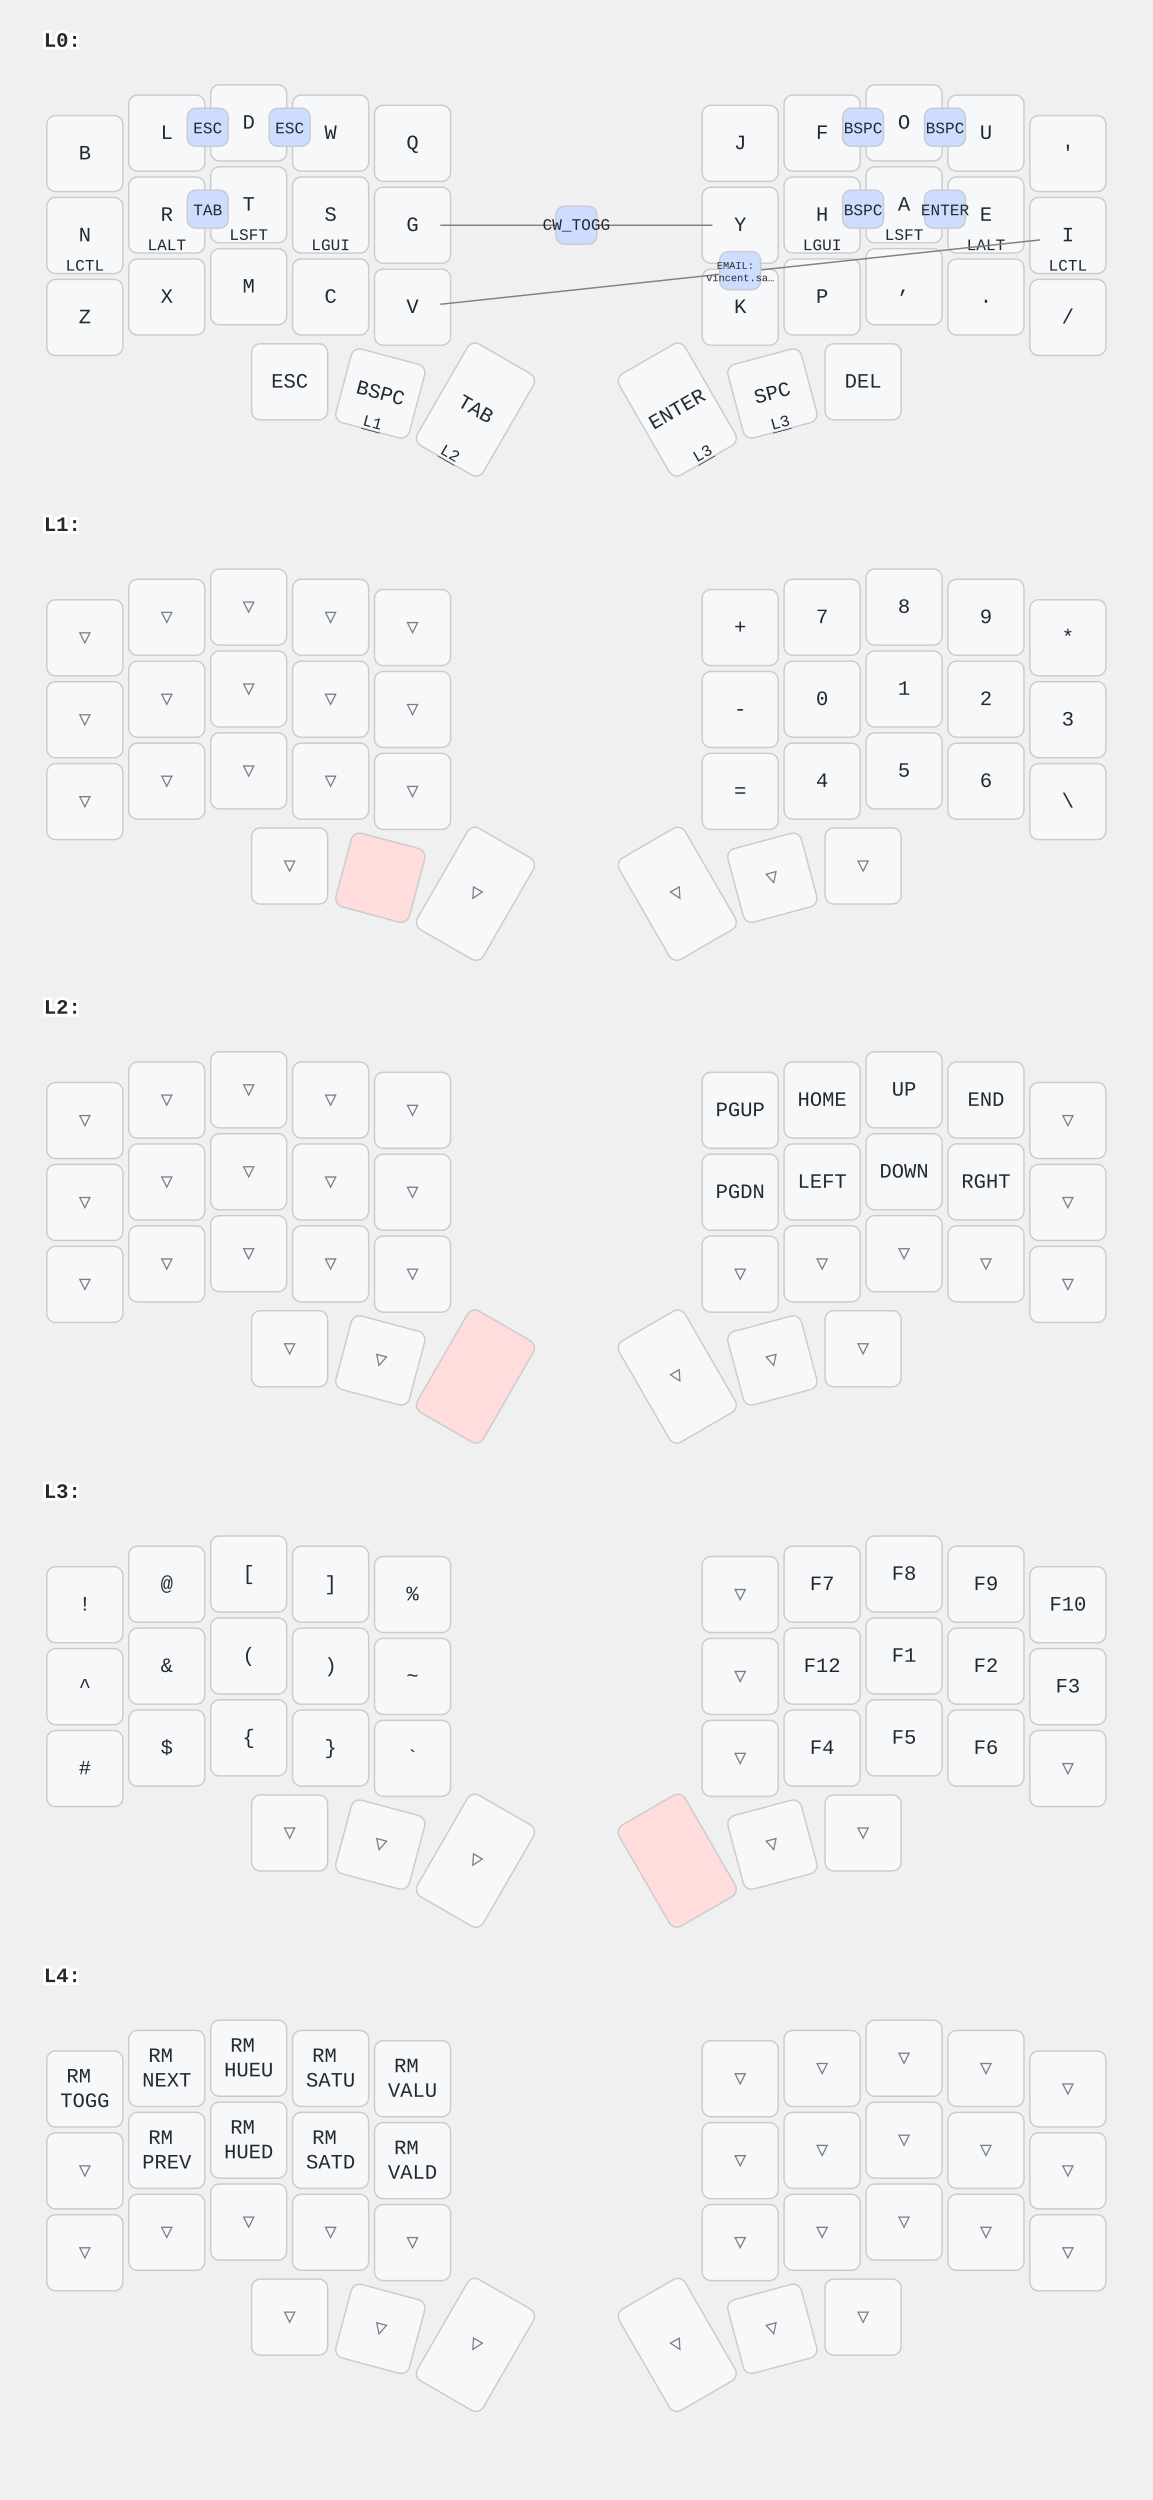
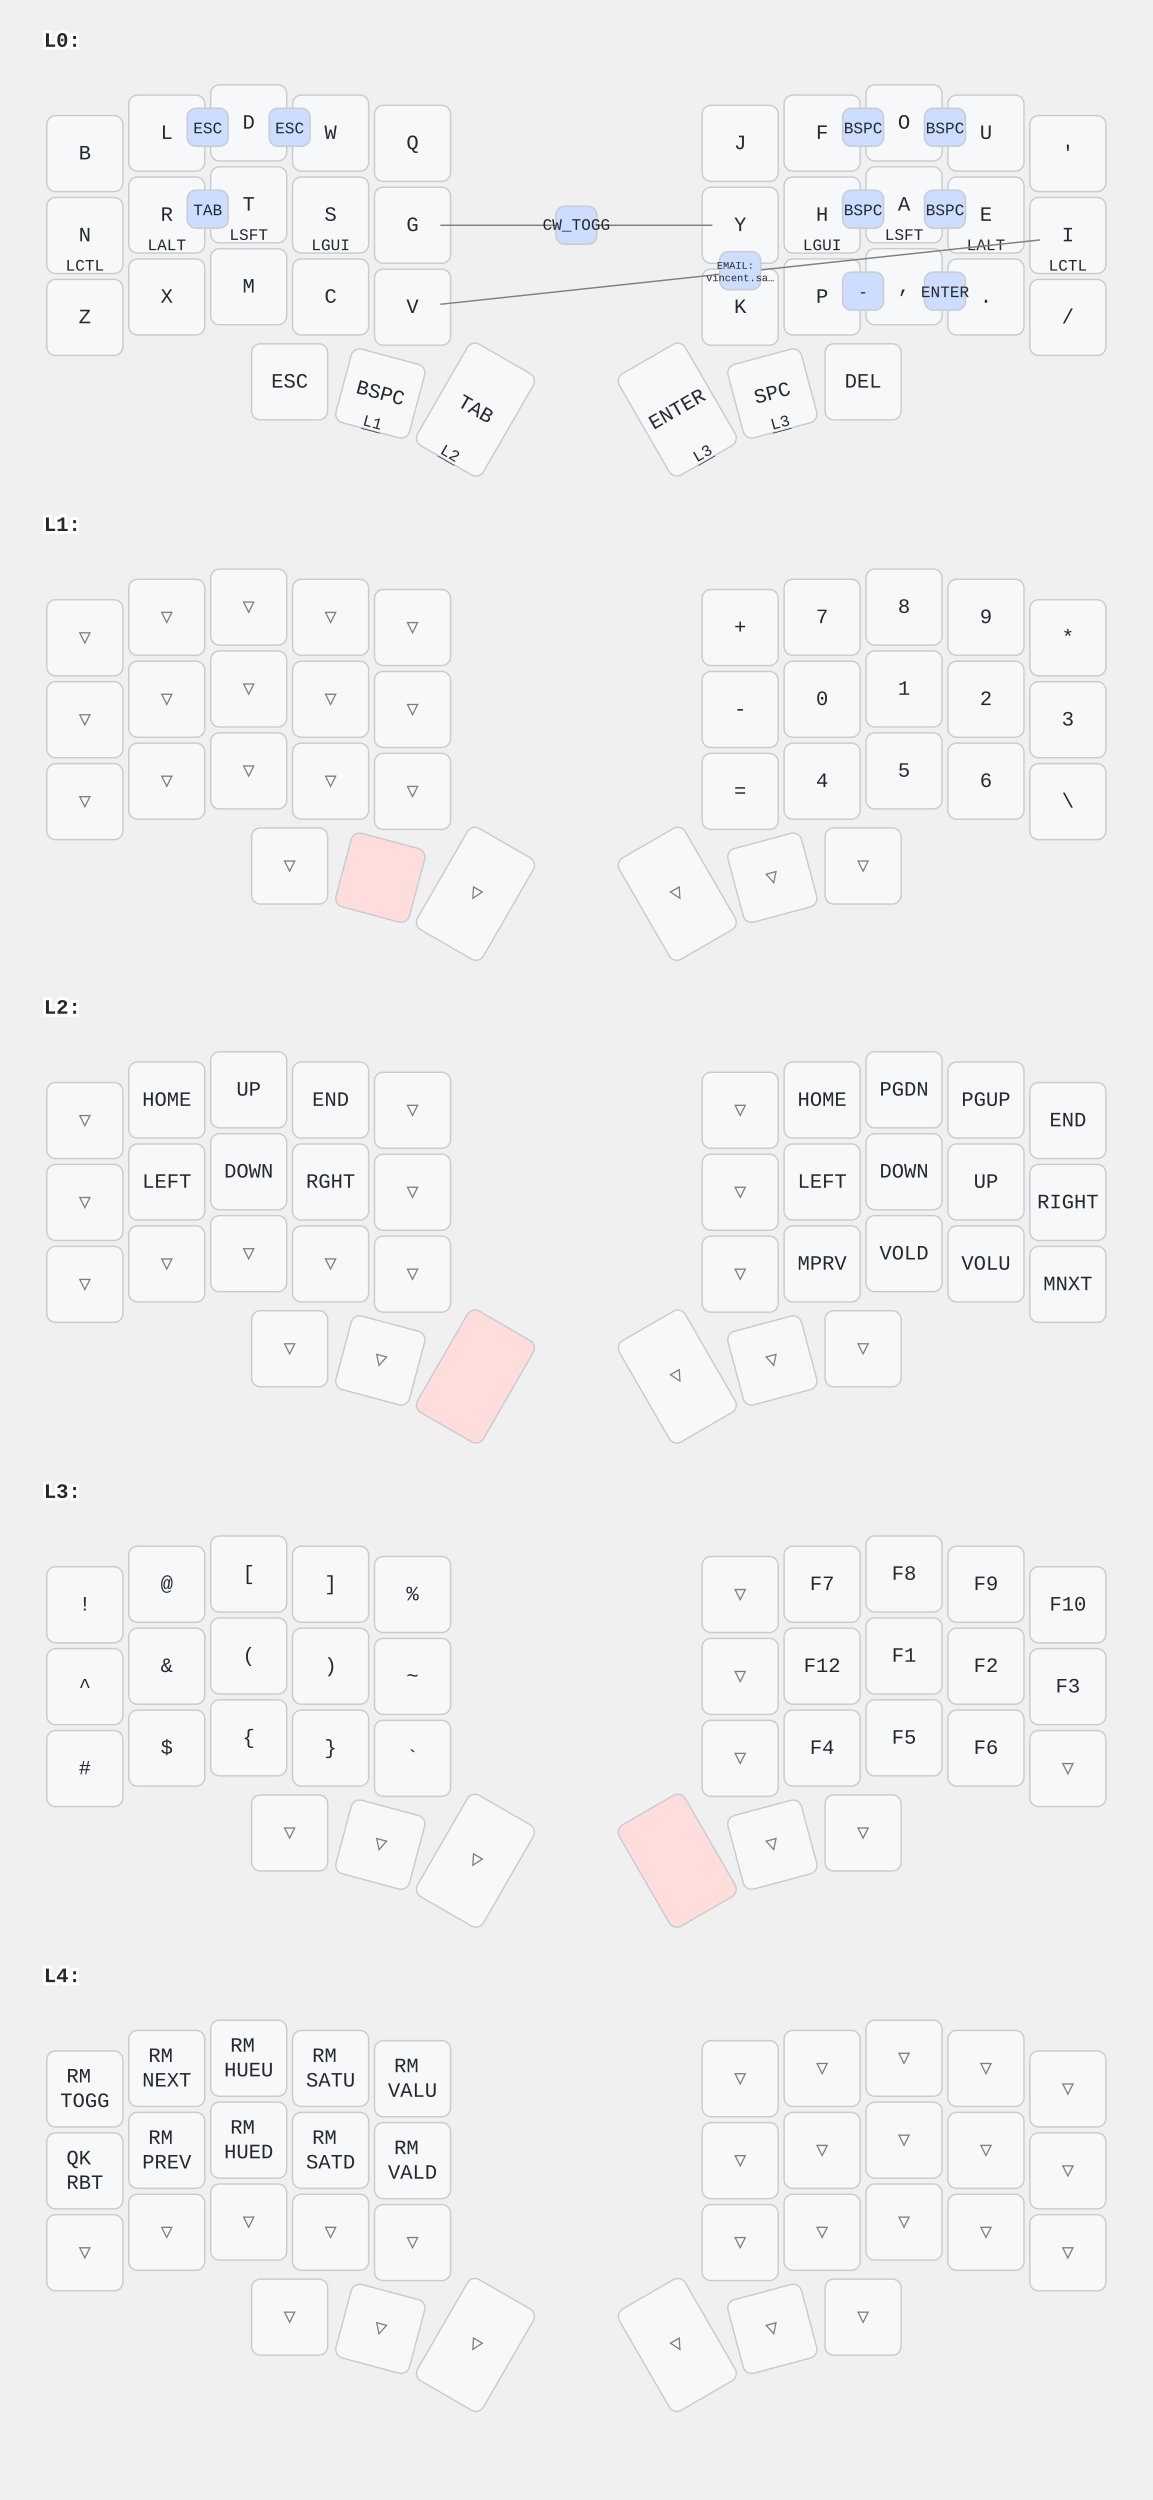
<svg xmlns="http://www.w3.org/2000/svg" width="788" height="1709" viewBox="0 0 788 1709" class="keymap">
  <style>/* inherit to force styles through use tags */
svg path {
    fill: inherit;
}

/* font and background color specifications */
svg.keymap {
    font-family: SFMono-Regular,Consolas,Liberation Mono,Menlo,monospace;
    font-size: 14px;
    font-kerning: normal;
    text-rendering: optimizeLegibility;
    fill: #24292e;
}

/* default key styling */
rect.key {
    fill: #f6f8fa;
}

rect.key, rect.combo {
    stroke: #c9cccf;
    stroke-width: 1;
}

/* default key side styling, only used is draw_key_sides is set */
rect.side {
    filter: brightness(90%);
}

/* color accent for combo boxes */
rect.combo, rect.combo-separate {
    fill: #cdf;
}

/* color accent for held keys */
rect.held, rect.combo.held {
    fill: #fdd;
}

/* color accent for ghost (optional) keys */
rect.ghost, rect.combo.ghost {
    stroke-dasharray: 4, 4;
    stroke-width: 2;
}

text {
    text-anchor: middle;
    dominant-baseline: middle;
}

/* styling for layer labels */
text.label {
    font-weight: bold;
    text-anchor: start;
    stroke: white;
    stroke-width: 4;
    paint-order: stroke;
}

/* styling for optional footer */
text.footer {
    text-anchor: end;
    dominant-baseline: auto;
    stroke: white;
    stroke-width: 4;
    paint-order: stroke;
}

/* styling for combo tap, and key non-tap label text */
text.combo, text.hold, text.shifted, text.left, text.right {
    font-size: 11px;
}

text.hold {
    text-anchor: middle;
    dominant-baseline: auto;
}

text.shifted {
    text-anchor: middle;
    dominant-baseline: hanging;
}

text.left {
    text-anchor: start;
}

text.right {
    text-anchor: end;
}

text.layer-activator {
    text-decoration: underline;
}

/* styling for hold/shifted label text in combo box */
text.combo.hold, text.combo.shifted, text.combo.left, text.combo.right {
    font-size: 8px;
}

/* lighter symbol for transparent keys */
text.trans {
    fill: #7b7e81;
}

/* styling for combo dendrons */
path.combo {
    stroke-width: 1;
    stroke: gray;
    fill: none;
}

/* Start Tabler Icons Cleanup */
/* cannot use height/width with glyphs */
.icon-tabler &gt; path {
    fill: inherit;
    stroke: inherit;
    stroke-width: 2;
}
/* hide tabler's default box */
.icon-tabler &gt; path[stroke="none"][fill="none"] {
    visibility: hidden;
}
/* End Tabler Icons Cleanup */
</style>
  <g transform="translate(30, 0)" class="layer-L0">
    <text x="0" y="28" class="label" id="L0">L0:</text>
    <g transform="translate(0, 56)">
      <g transform="translate(28, 49)" class="key keypos-0">
        <rect rx="6" ry="6" x="-26" y="-26" width="52" height="52" class="key" />
        <text x="0" y="0" class="key tap">B</text>
      </g>
      <g transform="translate(84, 35)" class="key keypos-1">
        <rect rx="6" ry="6" x="-26" y="-26" width="52" height="52" class="key" />
        <text x="0" y="0" class="key tap">L</text>
      </g>
      <g transform="translate(140, 28)" class="key keypos-2">
        <rect rx="6" ry="6" x="-26" y="-26" width="52" height="52" class="key" />
        <text x="0" y="0" class="key tap">D</text>
      </g>
      <g transform="translate(196, 35)" class="key keypos-3">
        <rect rx="6" ry="6" x="-26" y="-26" width="52" height="52" class="key" />
        <text x="0" y="0" class="key tap">W</text>
      </g>
      <g transform="translate(252, 42)" class="key keypos-4">
        <rect rx="6" ry="6" x="-26" y="-26" width="52" height="52" class="key" />
        <text x="0" y="0" class="key tap">Q</text>
      </g>
      <g transform="translate(476, 42)" class="key keypos-5">
        <rect rx="6" ry="6" x="-26" y="-26" width="52" height="52" class="key" />
        <text x="0" y="0" class="key tap">J</text>
      </g>
      <g transform="translate(532, 35)" class="key keypos-6">
        <rect rx="6" ry="6" x="-26" y="-26" width="52" height="52" class="key" />
        <text x="0" y="0" class="key tap">F</text>
      </g>
      <g transform="translate(588, 28)" class="key keypos-7">
        <rect rx="6" ry="6" x="-26" y="-26" width="52" height="52" class="key" />
        <text x="0" y="0" class="key tap">O</text>
      </g>
      <g transform="translate(644, 35)" class="key keypos-8">
        <rect rx="6" ry="6" x="-26" y="-26" width="52" height="52" class="key" />
        <text x="0" y="0" class="key tap">U</text>
      </g>
      <g transform="translate(700, 49)" class="key keypos-9">
        <rect rx="6" ry="6" x="-26" y="-26" width="52" height="52" class="key" />
        <text x="0" y="0" class="key tap">'</text>
      </g>
      <g transform="translate(28, 105)" class="key keypos-10">
        <rect rx="6" ry="6" x="-26" y="-26" width="52" height="52" class="key" />
        <text x="0" y="0" class="key tap">N</text>
        <text x="0" y="24" class="key hold">LCTL</text>
      </g>
      <g transform="translate(84, 91)" class="key keypos-11">
        <rect rx="6" ry="6" x="-26" y="-26" width="52" height="52" class="key" />
        <text x="0" y="0" class="key tap">R</text>
        <text x="0" y="24" class="key hold">LALT</text>
      </g>
      <g transform="translate(140, 84)" class="key keypos-12">
        <rect rx="6" ry="6" x="-26" y="-26" width="52" height="52" class="key" />
        <text x="0" y="0" class="key tap">T</text>
        <text x="0" y="24" class="key hold">LSFT</text>
      </g>
      <g transform="translate(196, 91)" class="key keypos-13">
        <rect rx="6" ry="6" x="-26" y="-26" width="52" height="52" class="key" />
        <text x="0" y="0" class="key tap">S</text>
        <text x="0" y="24" class="key hold">LGUI</text>
      </g>
      <g transform="translate(252, 98)" class="key keypos-14">
        <rect rx="6" ry="6" x="-26" y="-26" width="52" height="52" class="key" />
        <text x="0" y="0" class="key tap">G</text>
      </g>
      <g transform="translate(476, 98)" class="key keypos-15">
        <rect rx="6" ry="6" x="-26" y="-26" width="52" height="52" class="key" />
        <text x="0" y="0" class="key tap">Y</text>
      </g>
      <g transform="translate(532, 91)" class="key keypos-16">
        <rect rx="6" ry="6" x="-26" y="-26" width="52" height="52" class="key" />
        <text x="0" y="0" class="key tap">H</text>
        <text x="0" y="24" class="key hold">LGUI</text>
      </g>
      <g transform="translate(588, 84)" class="key keypos-17">
        <rect rx="6" ry="6" x="-26" y="-26" width="52" height="52" class="key" />
        <text x="0" y="0" class="key tap">A</text>
        <text x="0" y="24" class="key hold">LSFT</text>
      </g>
      <g transform="translate(644, 91)" class="key keypos-18">
        <rect rx="6" ry="6" x="-26" y="-26" width="52" height="52" class="key" />
        <text x="0" y="0" class="key tap">E</text>
        <text x="0" y="24" class="key hold">LALT</text>
      </g>
      <g transform="translate(700, 105)" class="key keypos-19">
        <rect rx="6" ry="6" x="-26" y="-26" width="52" height="52" class="key" />
        <text x="0" y="0" class="key tap">I</text>
        <text x="0" y="24" class="key hold">LCTL</text>
      </g>
      <g transform="translate(28, 161)" class="key keypos-20">
        <rect rx="6" ry="6" x="-26" y="-26" width="52" height="52" class="key" />
        <text x="0" y="0" class="key tap">Z</text>
      </g>
      <g transform="translate(84, 147)" class="key keypos-21">
        <rect rx="6" ry="6" x="-26" y="-26" width="52" height="52" class="key" />
        <text x="0" y="0" class="key tap">X</text>
      </g>
      <g transform="translate(140, 140)" class="key keypos-22">
        <rect rx="6" ry="6" x="-26" y="-26" width="52" height="52" class="key" />
        <text x="0" y="0" class="key tap">M</text>
      </g>
      <g transform="translate(196, 147)" class="key keypos-23">
        <rect rx="6" ry="6" x="-26" y="-26" width="52" height="52" class="key" />
        <text x="0" y="0" class="key tap">C</text>
      </g>
      <g transform="translate(252, 154)" class="key keypos-24">
        <rect rx="6" ry="6" x="-26" y="-26" width="52" height="52" class="key" />
        <text x="0" y="0" class="key tap">V</text>
      </g>
      <g transform="translate(476, 154)" class="key keypos-25">
        <rect rx="6" ry="6" x="-26" y="-26" width="52" height="52" class="key" />
        <text x="0" y="0" class="key tap">K</text>
      </g>
      <g transform="translate(532, 147)" class="key keypos-26">
        <rect rx="6" ry="6" x="-26" y="-26" width="52" height="52" class="key" />
        <text x="0" y="0" class="key tap">P</text>
      </g>
      <g transform="translate(588, 140)" class="key keypos-27">
        <rect rx="6" ry="6" x="-26" y="-26" width="52" height="52" class="key" />
        <text x="0" y="0" class="key tap">,</text>
      </g>
      <g transform="translate(644, 147)" class="key keypos-28">
        <rect rx="6" ry="6" x="-26" y="-26" width="52" height="52" class="key" />
        <text x="0" y="0" class="key tap">.</text>
      </g>
      <g transform="translate(700, 161)" class="key keypos-29">
        <rect rx="6" ry="6" x="-26" y="-26" width="52" height="52" class="key" />
        <text x="0" y="0" class="key tap">/</text>
      </g>
      <g transform="translate(168, 205)" class="key keypos-30">
        <rect rx="6" ry="6" x="-26" y="-26" width="52" height="52" class="key" />
        <text x="0" y="0" class="key tap">ESC</text>
      </g>
      <g transform="translate(230, 213) rotate(15.0)" class="key keypos-31">
        <rect rx="6" ry="6" x="-26" y="-26" width="52" height="52" class="key" />
        <text x="0" y="0" class="key tap">BSPC</text>
        <a href="#L1">
          <text x="0" y="24" class="key hold layer-activator">L1</text>
        </a>
      </g>
      <g transform="translate(295, 224) rotate(30.0)" class="key keypos-32">
        <rect rx="6" ry="6" x="-26" y="-40" width="52" height="80" class="key" />
        <text x="0" y="0" class="key tap">TAB</text>
        <a href="#L2">
          <text x="0" y="38" class="key hold layer-activator">L2</text>
        </a>
      </g>
      <g transform="translate(433, 224) rotate(-30.0)" class="key keypos-33">
        <rect rx="6" ry="6" x="-26" y="-40" width="52" height="80" class="key" />
        <text x="0" y="0" class="key tap">ENTER</text>
        <a href="#L3">
          <text x="0" y="38" class="key hold layer-activator">L3</text>
        </a>
      </g>
      <g transform="translate(498, 213) rotate(-15.0)" class="key keypos-34">
        <rect rx="6" ry="6" x="-26" y="-26" width="52" height="52" class="key" />
        <text x="0" y="0" class="key tap">SPC</text>
        <a href="#L3">
          <text x="0" y="24" class="key hold layer-activator">L3</text>
        </a>
      </g>
      <g transform="translate(560, 205)" class="key keypos-35">
        <rect rx="6" ry="6" x="-26" y="-26" width="52" height="52" class="key" />
        <text x="0" y="0" class="key tap">DEL</text>
      </g>
      <g class="combo combopos-0">
        <rect rx="6" ry="6" x="154" y="18" width="28" height="26" class="combo" />
        <text x="168" y="32" class="combo tap">ESC</text>
      </g>
      <g class="combo combopos-1">
        <rect rx="6" ry="6" x="98" y="18" width="28" height="26" class="combo" />
        <text x="112" y="32" class="combo tap">ESC</text>
      </g>
      <g class="combo combopos-2">
        <rect rx="6" ry="6" x="98" y="74" width="28" height="26" class="combo" />
        <text x="112" y="88" class="combo tap">TAB</text>
      </g>
      <g class="combo combopos-3">
        <rect rx="6" ry="6" x="546" y="74" width="28" height="26" class="combo" />
        <text x="560" y="88" class="combo tap">BSPC</text>
      </g>
      <g class="combo combopos-4">
        <rect rx="6" ry="6" x="602" y="74" width="28" height="26" class="combo" />
-         <text x="616" y="88" class="combo tap">ENTER</text>
+         <text x="616" y="88" class="combo tap">BSPC</text>
      </g>
      <g class="combo combopos-5">
        <rect rx="6" ry="6" x="546" y="18" width="28" height="26" class="combo" />
        <text x="560" y="32" class="combo tap">BSPC</text>
      </g>
      <g class="combo combopos-6">
        <rect rx="6" ry="6" x="602" y="18" width="28" height="26" class="combo" />
        <text x="616" y="32" class="combo tap">BSPC</text>
      </g>
      <g class="combo combopos-7">
+         <rect rx="6" ry="6" x="546" y="130" width="28" height="26" class="combo" />
+         <text x="560" y="144" class="combo tap">-</text>
+       </g>
+       <g class="combo combopos-8">
+         <rect rx="6" ry="6" x="602" y="130" width="28" height="26" class="combo" />
+         <text x="616" y="144" class="combo tap">ENTER</text>
+       </g>
+       <g class="combo combopos-9">
        <path d="M364,98 l-93,0" class="combo" />
        <path d="M364,98 l93,0" class="combo" />
        <rect rx="6" ry="6" x="350" y="85" width="28" height="26" class="combo" />
        <text x="364" y="98" class="combo tap">CW_TOGG</text>
      </g>
-       <g class="combo combopos-8">
+       <g class="combo combopos-10">
        <path d="M476,130 l-205,22" class="combo" />
        <path d="M476,130 l205,-22" class="combo" />
        <rect rx="6" ry="6" x="462" y="116" width="28" height="26" class="combo" />
        <text x="476" y="130" class="combo tap">
          <tspan x="476" dy="-0.6em" style="font-size: 64%">EMAIL:</tspan>
          <tspan x="476" dy="1.2em" style="font-size: 64%">vincent.sa…</tspan>
        </text>
      </g>
    </g>
  </g>
  <g transform="translate(30, 331)" class="layer-L1">
    <text x="0" y="28" class="label" id="L1">L1:</text>
    <g transform="translate(0, 56)">
      <g transform="translate(28, 49)" class="key trans keypos-0">
        <rect rx="6" ry="6" x="-26" y="-26" width="52" height="52" class="key trans" />
        <text x="0" y="0" class="key trans tap">▽</text>
      </g>
      <g transform="translate(84, 35)" class="key trans keypos-1">
        <rect rx="6" ry="6" x="-26" y="-26" width="52" height="52" class="key trans" />
        <text x="0" y="0" class="key trans tap">▽</text>
      </g>
      <g transform="translate(140, 28)" class="key trans keypos-2">
        <rect rx="6" ry="6" x="-26" y="-26" width="52" height="52" class="key trans" />
        <text x="0" y="0" class="key trans tap">▽</text>
      </g>
      <g transform="translate(196, 35)" class="key trans keypos-3">
        <rect rx="6" ry="6" x="-26" y="-26" width="52" height="52" class="key trans" />
        <text x="0" y="0" class="key trans tap">▽</text>
      </g>
      <g transform="translate(252, 42)" class="key trans keypos-4">
        <rect rx="6" ry="6" x="-26" y="-26" width="52" height="52" class="key trans" />
        <text x="0" y="0" class="key trans tap">▽</text>
      </g>
      <g transform="translate(476, 42)" class="key keypos-5">
        <rect rx="6" ry="6" x="-26" y="-26" width="52" height="52" class="key" />
        <text x="0" y="0" class="key tap">+</text>
      </g>
      <g transform="translate(532, 35)" class="key keypos-6">
        <rect rx="6" ry="6" x="-26" y="-26" width="52" height="52" class="key" />
        <text x="0" y="0" class="key tap">7</text>
      </g>
      <g transform="translate(588, 28)" class="key keypos-7">
        <rect rx="6" ry="6" x="-26" y="-26" width="52" height="52" class="key" />
        <text x="0" y="0" class="key tap">8</text>
      </g>
      <g transform="translate(644, 35)" class="key keypos-8">
        <rect rx="6" ry="6" x="-26" y="-26" width="52" height="52" class="key" />
        <text x="0" y="0" class="key tap">9</text>
      </g>
      <g transform="translate(700, 49)" class="key keypos-9">
        <rect rx="6" ry="6" x="-26" y="-26" width="52" height="52" class="key" />
        <text x="0" y="0" class="key tap">*</text>
      </g>
      <g transform="translate(28, 105)" class="key trans keypos-10">
        <rect rx="6" ry="6" x="-26" y="-26" width="52" height="52" class="key trans" />
        <text x="0" y="0" class="key trans tap">▽</text>
      </g>
      <g transform="translate(84, 91)" class="key trans keypos-11">
        <rect rx="6" ry="6" x="-26" y="-26" width="52" height="52" class="key trans" />
        <text x="0" y="0" class="key trans tap">▽</text>
      </g>
      <g transform="translate(140, 84)" class="key trans keypos-12">
        <rect rx="6" ry="6" x="-26" y="-26" width="52" height="52" class="key trans" />
        <text x="0" y="0" class="key trans tap">▽</text>
      </g>
      <g transform="translate(196, 91)" class="key trans keypos-13">
        <rect rx="6" ry="6" x="-26" y="-26" width="52" height="52" class="key trans" />
        <text x="0" y="0" class="key trans tap">▽</text>
      </g>
      <g transform="translate(252, 98)" class="key trans keypos-14">
        <rect rx="6" ry="6" x="-26" y="-26" width="52" height="52" class="key trans" />
        <text x="0" y="0" class="key trans tap">▽</text>
      </g>
      <g transform="translate(476, 98)" class="key keypos-15">
        <rect rx="6" ry="6" x="-26" y="-26" width="52" height="52" class="key" />
        <text x="0" y="0" class="key tap">-</text>
      </g>
      <g transform="translate(532, 91)" class="key keypos-16">
        <rect rx="6" ry="6" x="-26" y="-26" width="52" height="52" class="key" />
        <text x="0" y="0" class="key tap">0</text>
      </g>
      <g transform="translate(588, 84)" class="key keypos-17">
        <rect rx="6" ry="6" x="-26" y="-26" width="52" height="52" class="key" />
        <text x="0" y="0" class="key tap">1</text>
      </g>
      <g transform="translate(644, 91)" class="key keypos-18">
        <rect rx="6" ry="6" x="-26" y="-26" width="52" height="52" class="key" />
        <text x="0" y="0" class="key tap">2</text>
      </g>
      <g transform="translate(700, 105)" class="key keypos-19">
        <rect rx="6" ry="6" x="-26" y="-26" width="52" height="52" class="key" />
        <text x="0" y="0" class="key tap">3</text>
      </g>
      <g transform="translate(28, 161)" class="key trans keypos-20">
        <rect rx="6" ry="6" x="-26" y="-26" width="52" height="52" class="key trans" />
        <text x="0" y="0" class="key trans tap">▽</text>
      </g>
      <g transform="translate(84, 147)" class="key trans keypos-21">
        <rect rx="6" ry="6" x="-26" y="-26" width="52" height="52" class="key trans" />
        <text x="0" y="0" class="key trans tap">▽</text>
      </g>
      <g transform="translate(140, 140)" class="key trans keypos-22">
        <rect rx="6" ry="6" x="-26" y="-26" width="52" height="52" class="key trans" />
        <text x="0" y="0" class="key trans tap">▽</text>
      </g>
      <g transform="translate(196, 147)" class="key trans keypos-23">
        <rect rx="6" ry="6" x="-26" y="-26" width="52" height="52" class="key trans" />
        <text x="0" y="0" class="key trans tap">▽</text>
      </g>
      <g transform="translate(252, 154)" class="key trans keypos-24">
        <rect rx="6" ry="6" x="-26" y="-26" width="52" height="52" class="key trans" />
        <text x="0" y="0" class="key trans tap">▽</text>
      </g>
      <g transform="translate(476, 154)" class="key keypos-25">
        <rect rx="6" ry="6" x="-26" y="-26" width="52" height="52" class="key" />
        <text x="0" y="0" class="key tap">=</text>
      </g>
      <g transform="translate(532, 147)" class="key keypos-26">
        <rect rx="6" ry="6" x="-26" y="-26" width="52" height="52" class="key" />
        <text x="0" y="0" class="key tap">4</text>
      </g>
      <g transform="translate(588, 140)" class="key keypos-27">
        <rect rx="6" ry="6" x="-26" y="-26" width="52" height="52" class="key" />
        <text x="0" y="0" class="key tap">5</text>
      </g>
      <g transform="translate(644, 147)" class="key keypos-28">
        <rect rx="6" ry="6" x="-26" y="-26" width="52" height="52" class="key" />
        <text x="0" y="0" class="key tap">6</text>
      </g>
      <g transform="translate(700, 161)" class="key keypos-29">
        <rect rx="6" ry="6" x="-26" y="-26" width="52" height="52" class="key" />
        <text x="0" y="0" class="key tap">\</text>
      </g>
      <g transform="translate(168, 205)" class="key trans keypos-30">
        <rect rx="6" ry="6" x="-26" y="-26" width="52" height="52" class="key trans" />
        <text x="0" y="0" class="key trans tap">▽</text>
      </g>
      <g transform="translate(230, 213) rotate(15.0)" class="key held keypos-31">
        <rect rx="6" ry="6" x="-26" y="-26" width="52" height="52" class="key held" />
      </g>
      <g transform="translate(295, 224) rotate(30.0)" class="key trans keypos-32">
        <rect rx="6" ry="6" x="-26" y="-40" width="52" height="80" class="key trans" />
        <text x="0" y="0" class="key trans tap">▽</text>
      </g>
      <g transform="translate(433, 224) rotate(-30.0)" class="key trans keypos-33">
        <rect rx="6" ry="6" x="-26" y="-40" width="52" height="80" class="key trans" />
        <text x="0" y="0" class="key trans tap">▽</text>
      </g>
      <g transform="translate(498, 213) rotate(-15.0)" class="key trans keypos-34">
        <rect rx="6" ry="6" x="-26" y="-26" width="52" height="52" class="key trans" />
        <text x="0" y="0" class="key trans tap">▽</text>
      </g>
      <g transform="translate(560, 205)" class="key trans keypos-35">
        <rect rx="6" ry="6" x="-26" y="-26" width="52" height="52" class="key trans" />
        <text x="0" y="0" class="key trans tap">▽</text>
      </g>
    </g>
  </g>
  <g transform="translate(30, 661)" class="layer-L2">
    <text x="0" y="28" class="label" id="L2">L2:</text>
    <g transform="translate(0, 56)">
      <g transform="translate(28, 49)" class="key trans keypos-0">
        <rect rx="6" ry="6" x="-26" y="-26" width="52" height="52" class="key trans" />
        <text x="0" y="0" class="key trans tap">▽</text>
      </g>
-       <g transform="translate(84, 35)" class="key trans keypos-1">
-         <rect rx="6" ry="6" x="-26" y="-26" width="52" height="52" class="key trans" />
-         <text x="0" y="0" class="key trans tap">▽</text>
-       </g>
-       <g transform="translate(140, 28)" class="key trans keypos-2">
-         <rect rx="6" ry="6" x="-26" y="-26" width="52" height="52" class="key trans" />
-         <text x="0" y="0" class="key trans tap">▽</text>
-       </g>
-       <g transform="translate(196, 35)" class="key trans keypos-3">
-         <rect rx="6" ry="6" x="-26" y="-26" width="52" height="52" class="key trans" />
-         <text x="0" y="0" class="key trans tap">▽</text>
+       <g transform="translate(84, 35)" class="key keypos-1">
+         <rect rx="6" ry="6" x="-26" y="-26" width="52" height="52" class="key" />
+         <text x="0" y="0" class="key tap">HOME</text>
+       </g>
+       <g transform="translate(140, 28)" class="key keypos-2">
+         <rect rx="6" ry="6" x="-26" y="-26" width="52" height="52" class="key" />
+         <text x="0" y="0" class="key tap">UP</text>
+       </g>
+       <g transform="translate(196, 35)" class="key keypos-3">
+         <rect rx="6" ry="6" x="-26" y="-26" width="52" height="52" class="key" />
+         <text x="0" y="0" class="key tap">END</text>
      </g>
      <g transform="translate(252, 42)" class="key trans keypos-4">
        <rect rx="6" ry="6" x="-26" y="-26" width="52" height="52" class="key trans" />
        <text x="0" y="0" class="key trans tap">▽</text>
      </g>
-       <g transform="translate(476, 42)" class="key keypos-5">
+       <g transform="translate(476, 42)" class="key trans keypos-5">
+         <rect rx="6" ry="6" x="-26" y="-26" width="52" height="52" class="key trans" />
+         <text x="0" y="0" class="key trans tap">▽</text>
+       </g>
+       <g transform="translate(532, 35)" class="key keypos-6">
+         <rect rx="6" ry="6" x="-26" y="-26" width="52" height="52" class="key" />
+         <text x="0" y="0" class="key tap">HOME</text>
+       </g>
+       <g transform="translate(588, 28)" class="key keypos-7">
+         <rect rx="6" ry="6" x="-26" y="-26" width="52" height="52" class="key" />
+         <text x="0" y="0" class="key tap">PGDN</text>
+       </g>
+       <g transform="translate(644, 35)" class="key keypos-8">
        <rect rx="6" ry="6" x="-26" y="-26" width="52" height="52" class="key" />
        <text x="0" y="0" class="key tap">PGUP</text>
      </g>
-       <g transform="translate(532, 35)" class="key keypos-6">
-         <rect rx="6" ry="6" x="-26" y="-26" width="52" height="52" class="key" />
-         <text x="0" y="0" class="key tap">HOME</text>
-       </g>
-       <g transform="translate(588, 28)" class="key keypos-7">
+       <g transform="translate(700, 49)" class="key keypos-9">
+         <rect rx="6" ry="6" x="-26" y="-26" width="52" height="52" class="key" />
+         <text x="0" y="0" class="key tap">END</text>
+       </g>
+       <g transform="translate(28, 105)" class="key trans keypos-10">
+         <rect rx="6" ry="6" x="-26" y="-26" width="52" height="52" class="key trans" />
+         <text x="0" y="0" class="key trans tap">▽</text>
+       </g>
+       <g transform="translate(84, 91)" class="key keypos-11">
+         <rect rx="6" ry="6" x="-26" y="-26" width="52" height="52" class="key" />
+         <text x="0" y="0" class="key tap">LEFT</text>
+       </g>
+       <g transform="translate(140, 84)" class="key keypos-12">
+         <rect rx="6" ry="6" x="-26" y="-26" width="52" height="52" class="key" />
+         <text x="0" y="0" class="key tap">DOWN</text>
+       </g>
+       <g transform="translate(196, 91)" class="key keypos-13">
+         <rect rx="6" ry="6" x="-26" y="-26" width="52" height="52" class="key" />
+         <text x="0" y="0" class="key tap">RGHT</text>
+       </g>
+       <g transform="translate(252, 98)" class="key trans keypos-14">
+         <rect rx="6" ry="6" x="-26" y="-26" width="52" height="52" class="key trans" />
+         <text x="0" y="0" class="key trans tap">▽</text>
+       </g>
+       <g transform="translate(476, 98)" class="key trans keypos-15">
+         <rect rx="6" ry="6" x="-26" y="-26" width="52" height="52" class="key trans" />
+         <text x="0" y="0" class="key trans tap">▽</text>
+       </g>
+       <g transform="translate(532, 91)" class="key keypos-16">
+         <rect rx="6" ry="6" x="-26" y="-26" width="52" height="52" class="key" />
+         <text x="0" y="0" class="key tap">LEFT</text>
+       </g>
+       <g transform="translate(588, 84)" class="key keypos-17">
+         <rect rx="6" ry="6" x="-26" y="-26" width="52" height="52" class="key" />
+         <text x="0" y="0" class="key tap">DOWN</text>
+       </g>
+       <g transform="translate(644, 91)" class="key keypos-18">
        <rect rx="6" ry="6" x="-26" y="-26" width="52" height="52" class="key" />
        <text x="0" y="0" class="key tap">UP</text>
      </g>
-       <g transform="translate(644, 35)" class="key keypos-8">
-         <rect rx="6" ry="6" x="-26" y="-26" width="52" height="52" class="key" />
-         <text x="0" y="0" class="key tap">END</text>
-       </g>
-       <g transform="translate(700, 49)" class="key trans keypos-9">
-         <rect rx="6" ry="6" x="-26" y="-26" width="52" height="52" class="key trans" />
-         <text x="0" y="0" class="key trans tap">▽</text>
-       </g>
-       <g transform="translate(28, 105)" class="key trans keypos-10">
-         <rect rx="6" ry="6" x="-26" y="-26" width="52" height="52" class="key trans" />
-         <text x="0" y="0" class="key trans tap">▽</text>
-       </g>
-       <g transform="translate(84, 91)" class="key trans keypos-11">
-         <rect rx="6" ry="6" x="-26" y="-26" width="52" height="52" class="key trans" />
-         <text x="0" y="0" class="key trans tap">▽</text>
-       </g>
-       <g transform="translate(140, 84)" class="key trans keypos-12">
-         <rect rx="6" ry="6" x="-26" y="-26" width="52" height="52" class="key trans" />
-         <text x="0" y="0" class="key trans tap">▽</text>
-       </g>
-       <g transform="translate(196, 91)" class="key trans keypos-13">
-         <rect rx="6" ry="6" x="-26" y="-26" width="52" height="52" class="key trans" />
-         <text x="0" y="0" class="key trans tap">▽</text>
-       </g>
-       <g transform="translate(252, 98)" class="key trans keypos-14">
-         <rect rx="6" ry="6" x="-26" y="-26" width="52" height="52" class="key trans" />
-         <text x="0" y="0" class="key trans tap">▽</text>
-       </g>
-       <g transform="translate(476, 98)" class="key keypos-15">
-         <rect rx="6" ry="6" x="-26" y="-26" width="52" height="52" class="key" />
-         <text x="0" y="0" class="key tap">PGDN</text>
-       </g>
-       <g transform="translate(532, 91)" class="key keypos-16">
-         <rect rx="6" ry="6" x="-26" y="-26" width="52" height="52" class="key" />
-         <text x="0" y="0" class="key tap">LEFT</text>
-       </g>
-       <g transform="translate(588, 84)" class="key keypos-17">
-         <rect rx="6" ry="6" x="-26" y="-26" width="52" height="52" class="key" />
-         <text x="0" y="0" class="key tap">DOWN</text>
-       </g>
-       <g transform="translate(644, 91)" class="key keypos-18">
-         <rect rx="6" ry="6" x="-26" y="-26" width="52" height="52" class="key" />
-         <text x="0" y="0" class="key tap">RGHT</text>
-       </g>
-       <g transform="translate(700, 105)" class="key trans keypos-19">
-         <rect rx="6" ry="6" x="-26" y="-26" width="52" height="52" class="key trans" />
-         <text x="0" y="0" class="key trans tap">▽</text>
+       <g transform="translate(700, 105)" class="key keypos-19">
+         <rect rx="6" ry="6" x="-26" y="-26" width="52" height="52" class="key" />
+         <text x="0" y="0" class="key tap">RIGHT</text>
      </g>
      <g transform="translate(28, 161)" class="key trans keypos-20">
        <rect rx="6" ry="6" x="-26" y="-26" width="52" height="52" class="key trans" />
        <text x="0" y="0" class="key trans tap">▽</text>
      </g>
      <g transform="translate(84, 147)" class="key trans keypos-21">
        <rect rx="6" ry="6" x="-26" y="-26" width="52" height="52" class="key trans" />
        <text x="0" y="0" class="key trans tap">▽</text>
      </g>
      <g transform="translate(140, 140)" class="key trans keypos-22">
        <rect rx="6" ry="6" x="-26" y="-26" width="52" height="52" class="key trans" />
        <text x="0" y="0" class="key trans tap">▽</text>
      </g>
      <g transform="translate(196, 147)" class="key trans keypos-23">
        <rect rx="6" ry="6" x="-26" y="-26" width="52" height="52" class="key trans" />
        <text x="0" y="0" class="key trans tap">▽</text>
      </g>
      <g transform="translate(252, 154)" class="key trans keypos-24">
        <rect rx="6" ry="6" x="-26" y="-26" width="52" height="52" class="key trans" />
        <text x="0" y="0" class="key trans tap">▽</text>
      </g>
      <g transform="translate(476, 154)" class="key trans keypos-25">
        <rect rx="6" ry="6" x="-26" y="-26" width="52" height="52" class="key trans" />
        <text x="0" y="0" class="key trans tap">▽</text>
      </g>
-       <g transform="translate(532, 147)" class="key trans keypos-26">
-         <rect rx="6" ry="6" x="-26" y="-26" width="52" height="52" class="key trans" />
-         <text x="0" y="0" class="key trans tap">▽</text>
-       </g>
-       <g transform="translate(588, 140)" class="key trans keypos-27">
-         <rect rx="6" ry="6" x="-26" y="-26" width="52" height="52" class="key trans" />
-         <text x="0" y="0" class="key trans tap">▽</text>
-       </g>
-       <g transform="translate(644, 147)" class="key trans keypos-28">
-         <rect rx="6" ry="6" x="-26" y="-26" width="52" height="52" class="key trans" />
-         <text x="0" y="0" class="key trans tap">▽</text>
-       </g>
-       <g transform="translate(700, 161)" class="key trans keypos-29">
-         <rect rx="6" ry="6" x="-26" y="-26" width="52" height="52" class="key trans" />
-         <text x="0" y="0" class="key trans tap">▽</text>
+       <g transform="translate(532, 147)" class="key keypos-26">
+         <rect rx="6" ry="6" x="-26" y="-26" width="52" height="52" class="key" />
+         <text x="0" y="0" class="key tap">MPRV</text>
+       </g>
+       <g transform="translate(588, 140)" class="key keypos-27">
+         <rect rx="6" ry="6" x="-26" y="-26" width="52" height="52" class="key" />
+         <text x="0" y="0" class="key tap">VOLD</text>
+       </g>
+       <g transform="translate(644, 147)" class="key keypos-28">
+         <rect rx="6" ry="6" x="-26" y="-26" width="52" height="52" class="key" />
+         <text x="0" y="0" class="key tap">VOLU</text>
+       </g>
+       <g transform="translate(700, 161)" class="key keypos-29">
+         <rect rx="6" ry="6" x="-26" y="-26" width="52" height="52" class="key" />
+         <text x="0" y="0" class="key tap">MNXT</text>
      </g>
      <g transform="translate(168, 205)" class="key trans keypos-30">
        <rect rx="6" ry="6" x="-26" y="-26" width="52" height="52" class="key trans" />
        <text x="0" y="0" class="key trans tap">▽</text>
      </g>
      <g transform="translate(230, 213) rotate(15.0)" class="key trans keypos-31">
        <rect rx="6" ry="6" x="-26" y="-26" width="52" height="52" class="key trans" />
        <text x="0" y="0" class="key trans tap">▽</text>
      </g>
      <g transform="translate(295, 224) rotate(30.0)" class="key held keypos-32">
        <rect rx="6" ry="6" x="-26" y="-40" width="52" height="80" class="key held" />
      </g>
      <g transform="translate(433, 224) rotate(-30.0)" class="key trans keypos-33">
        <rect rx="6" ry="6" x="-26" y="-40" width="52" height="80" class="key trans" />
        <text x="0" y="0" class="key trans tap">▽</text>
      </g>
      <g transform="translate(498, 213) rotate(-15.0)" class="key trans keypos-34">
        <rect rx="6" ry="6" x="-26" y="-26" width="52" height="52" class="key trans" />
        <text x="0" y="0" class="key trans tap">▽</text>
      </g>
      <g transform="translate(560, 205)" class="key trans keypos-35">
        <rect rx="6" ry="6" x="-26" y="-26" width="52" height="52" class="key trans" />
        <text x="0" y="0" class="key trans tap">▽</text>
      </g>
    </g>
  </g>
  <g transform="translate(30, 992)" class="layer-L3">
    <text x="0" y="28" class="label" id="L3">L3:</text>
    <g transform="translate(0, 56)">
      <g transform="translate(28, 49)" class="key keypos-0">
        <rect rx="6" ry="6" x="-26" y="-26" width="52" height="52" class="key" />
        <text x="0" y="0" class="key tap">!</text>
      </g>
      <g transform="translate(84, 35)" class="key keypos-1">
        <rect rx="6" ry="6" x="-26" y="-26" width="52" height="52" class="key" />
        <text x="0" y="0" class="key tap">@</text>
      </g>
      <g transform="translate(140, 28)" class="key keypos-2">
        <rect rx="6" ry="6" x="-26" y="-26" width="52" height="52" class="key" />
        <text x="0" y="0" class="key tap">[</text>
      </g>
      <g transform="translate(196, 35)" class="key keypos-3">
        <rect rx="6" ry="6" x="-26" y="-26" width="52" height="52" class="key" />
        <text x="0" y="0" class="key tap">]</text>
      </g>
      <g transform="translate(252, 42)" class="key keypos-4">
        <rect rx="6" ry="6" x="-26" y="-26" width="52" height="52" class="key" />
        <text x="0" y="0" class="key tap">%</text>
      </g>
      <g transform="translate(476, 42)" class="key trans keypos-5">
        <rect rx="6" ry="6" x="-26" y="-26" width="52" height="52" class="key trans" />
        <text x="0" y="0" class="key trans tap">▽</text>
      </g>
      <g transform="translate(532, 35)" class="key keypos-6">
        <rect rx="6" ry="6" x="-26" y="-26" width="52" height="52" class="key" />
        <text x="0" y="0" class="key tap">F7</text>
      </g>
      <g transform="translate(588, 28)" class="key keypos-7">
        <rect rx="6" ry="6" x="-26" y="-26" width="52" height="52" class="key" />
        <text x="0" y="0" class="key tap">F8</text>
      </g>
      <g transform="translate(644, 35)" class="key keypos-8">
        <rect rx="6" ry="6" x="-26" y="-26" width="52" height="52" class="key" />
        <text x="0" y="0" class="key tap">F9</text>
      </g>
      <g transform="translate(700, 49)" class="key keypos-9">
        <rect rx="6" ry="6" x="-26" y="-26" width="52" height="52" class="key" />
        <text x="0" y="0" class="key tap">F10</text>
      </g>
      <g transform="translate(28, 105)" class="key keypos-10">
        <rect rx="6" ry="6" x="-26" y="-26" width="52" height="52" class="key" />
        <text x="0" y="0" class="key tap">^</text>
      </g>
      <g transform="translate(84, 91)" class="key keypos-11">
        <rect rx="6" ry="6" x="-26" y="-26" width="52" height="52" class="key" />
        <text x="0" y="0" class="key tap">&amp;</text>
      </g>
      <g transform="translate(140, 84)" class="key keypos-12">
        <rect rx="6" ry="6" x="-26" y="-26" width="52" height="52" class="key" />
        <text x="0" y="0" class="key tap">(</text>
      </g>
      <g transform="translate(196, 91)" class="key keypos-13">
        <rect rx="6" ry="6" x="-26" y="-26" width="52" height="52" class="key" />
        <text x="0" y="0" class="key tap">)</text>
      </g>
      <g transform="translate(252, 98)" class="key keypos-14">
        <rect rx="6" ry="6" x="-26" y="-26" width="52" height="52" class="key" />
        <text x="0" y="0" class="key tap">~</text>
      </g>
      <g transform="translate(476, 98)" class="key trans keypos-15">
        <rect rx="6" ry="6" x="-26" y="-26" width="52" height="52" class="key trans" />
        <text x="0" y="0" class="key trans tap">▽</text>
      </g>
      <g transform="translate(532, 91)" class="key keypos-16">
        <rect rx="6" ry="6" x="-26" y="-26" width="52" height="52" class="key" />
        <text x="0" y="0" class="key tap">F12</text>
      </g>
      <g transform="translate(588, 84)" class="key keypos-17">
        <rect rx="6" ry="6" x="-26" y="-26" width="52" height="52" class="key" />
        <text x="0" y="0" class="key tap">F1</text>
      </g>
      <g transform="translate(644, 91)" class="key keypos-18">
        <rect rx="6" ry="6" x="-26" y="-26" width="52" height="52" class="key" />
        <text x="0" y="0" class="key tap">F2</text>
      </g>
      <g transform="translate(700, 105)" class="key keypos-19">
        <rect rx="6" ry="6" x="-26" y="-26" width="52" height="52" class="key" />
        <text x="0" y="0" class="key tap">F3</text>
      </g>
      <g transform="translate(28, 161)" class="key keypos-20">
        <rect rx="6" ry="6" x="-26" y="-26" width="52" height="52" class="key" />
        <text x="0" y="0" class="key tap">#</text>
      </g>
      <g transform="translate(84, 147)" class="key keypos-21">
        <rect rx="6" ry="6" x="-26" y="-26" width="52" height="52" class="key" />
        <text x="0" y="0" class="key tap">$</text>
      </g>
      <g transform="translate(140, 140)" class="key keypos-22">
        <rect rx="6" ry="6" x="-26" y="-26" width="52" height="52" class="key" />
        <text x="0" y="0" class="key tap">{</text>
      </g>
      <g transform="translate(196, 147)" class="key keypos-23">
        <rect rx="6" ry="6" x="-26" y="-26" width="52" height="52" class="key" />
        <text x="0" y="0" class="key tap">}</text>
      </g>
      <g transform="translate(252, 154)" class="key keypos-24">
        <rect rx="6" ry="6" x="-26" y="-26" width="52" height="52" class="key" />
        <text x="0" y="0" class="key tap">`</text>
      </g>
      <g transform="translate(476, 154)" class="key trans keypos-25">
        <rect rx="6" ry="6" x="-26" y="-26" width="52" height="52" class="key trans" />
        <text x="0" y="0" class="key trans tap">▽</text>
      </g>
      <g transform="translate(532, 147)" class="key keypos-26">
        <rect rx="6" ry="6" x="-26" y="-26" width="52" height="52" class="key" />
        <text x="0" y="0" class="key tap">F4</text>
      </g>
      <g transform="translate(588, 140)" class="key keypos-27">
        <rect rx="6" ry="6" x="-26" y="-26" width="52" height="52" class="key" />
        <text x="0" y="0" class="key tap">F5</text>
      </g>
      <g transform="translate(644, 147)" class="key keypos-28">
        <rect rx="6" ry="6" x="-26" y="-26" width="52" height="52" class="key" />
        <text x="0" y="0" class="key tap">F6</text>
      </g>
      <g transform="translate(700, 161)" class="key trans keypos-29">
        <rect rx="6" ry="6" x="-26" y="-26" width="52" height="52" class="key trans" />
        <text x="0" y="0" class="key trans tap">▽</text>
      </g>
      <g transform="translate(168, 205)" class="key trans keypos-30">
        <rect rx="6" ry="6" x="-26" y="-26" width="52" height="52" class="key trans" />
        <text x="0" y="0" class="key trans tap">▽</text>
      </g>
      <g transform="translate(230, 213) rotate(15.0)" class="key trans keypos-31">
        <rect rx="6" ry="6" x="-26" y="-26" width="52" height="52" class="key trans" />
        <text x="0" y="0" class="key trans tap">▽</text>
      </g>
      <g transform="translate(295, 224) rotate(30.0)" class="key trans keypos-32">
        <rect rx="6" ry="6" x="-26" y="-40" width="52" height="80" class="key trans" />
        <text x="0" y="0" class="key trans tap">▽</text>
      </g>
      <g transform="translate(433, 224) rotate(-30.0)" class="key held keypos-33">
        <rect rx="6" ry="6" x="-26" y="-40" width="52" height="80" class="key held" />
      </g>
      <g transform="translate(498, 213) rotate(-15.0)" class="key trans keypos-34">
        <rect rx="6" ry="6" x="-26" y="-26" width="52" height="52" class="key trans" />
        <text x="0" y="0" class="key trans tap">▽</text>
      </g>
      <g transform="translate(560, 205)" class="key trans keypos-35">
        <rect rx="6" ry="6" x="-26" y="-26" width="52" height="52" class="key trans" />
        <text x="0" y="0" class="key trans tap">▽</text>
      </g>
    </g>
  </g>
  <g transform="translate(30, 1323)" class="layer-L4">
    <text x="0" y="28" class="label" id="L4">L4:</text>
    <g transform="translate(0, 56)">
      <g transform="translate(28, 49)" class="key keypos-0">
        <rect rx="6" ry="6" x="-26" y="-26" width="52" height="52" class="key" />
        <text x="0" y="0" class="key tap">
          <tspan x="0" dy="-0.6em">RM</tspan>
          <tspan x="0" dy="1.2em">TOGG</tspan>
        </text>
      </g>
      <g transform="translate(84, 35)" class="key keypos-1">
        <rect rx="6" ry="6" x="-26" y="-26" width="52" height="52" class="key" />
        <text x="0" y="0" class="key tap">
          <tspan x="0" dy="-0.6em">RM</tspan>
          <tspan x="0" dy="1.2em">NEXT</tspan>
        </text>
      </g>
      <g transform="translate(140, 28)" class="key keypos-2">
        <rect rx="6" ry="6" x="-26" y="-26" width="52" height="52" class="key" />
        <text x="0" y="0" class="key tap">
          <tspan x="0" dy="-0.6em">RM</tspan>
          <tspan x="0" dy="1.2em">HUEU</tspan>
        </text>
      </g>
      <g transform="translate(196, 35)" class="key keypos-3">
        <rect rx="6" ry="6" x="-26" y="-26" width="52" height="52" class="key" />
        <text x="0" y="0" class="key tap">
          <tspan x="0" dy="-0.6em">RM</tspan>
          <tspan x="0" dy="1.2em">SATU</tspan>
        </text>
      </g>
      <g transform="translate(252, 42)" class="key keypos-4">
        <rect rx="6" ry="6" x="-26" y="-26" width="52" height="52" class="key" />
        <text x="0" y="0" class="key tap">
          <tspan x="0" dy="-0.6em">RM</tspan>
          <tspan x="0" dy="1.2em">VALU</tspan>
        </text>
      </g>
      <g transform="translate(476, 42)" class="key trans keypos-5">
        <rect rx="6" ry="6" x="-26" y="-26" width="52" height="52" class="key trans" />
        <text x="0" y="0" class="key trans tap">▽</text>
      </g>
      <g transform="translate(532, 35)" class="key trans keypos-6">
        <rect rx="6" ry="6" x="-26" y="-26" width="52" height="52" class="key trans" />
        <text x="0" y="0" class="key trans tap">▽</text>
      </g>
      <g transform="translate(588, 28)" class="key trans keypos-7">
        <rect rx="6" ry="6" x="-26" y="-26" width="52" height="52" class="key trans" />
        <text x="0" y="0" class="key trans tap">▽</text>
      </g>
      <g transform="translate(644, 35)" class="key trans keypos-8">
        <rect rx="6" ry="6" x="-26" y="-26" width="52" height="52" class="key trans" />
        <text x="0" y="0" class="key trans tap">▽</text>
      </g>
      <g transform="translate(700, 49)" class="key trans keypos-9">
        <rect rx="6" ry="6" x="-26" y="-26" width="52" height="52" class="key trans" />
        <text x="0" y="0" class="key trans tap">▽</text>
      </g>
-       <g transform="translate(28, 105)" class="key trans keypos-10">
-         <rect rx="6" ry="6" x="-26" y="-26" width="52" height="52" class="key trans" />
-         <text x="0" y="0" class="key trans tap">▽</text>
+       <g transform="translate(28, 105)" class="key keypos-10">
+         <rect rx="6" ry="6" x="-26" y="-26" width="52" height="52" class="key" />
+         <text x="0" y="0" class="key tap">
+           <tspan x="0" dy="-0.6em">QK</tspan>
+           <tspan x="0" dy="1.2em">RBT</tspan>
+         </text>
      </g>
      <g transform="translate(84, 91)" class="key keypos-11">
        <rect rx="6" ry="6" x="-26" y="-26" width="52" height="52" class="key" />
        <text x="0" y="0" class="key tap">
          <tspan x="0" dy="-0.6em">RM</tspan>
          <tspan x="0" dy="1.2em">PREV</tspan>
        </text>
      </g>
      <g transform="translate(140, 84)" class="key keypos-12">
        <rect rx="6" ry="6" x="-26" y="-26" width="52" height="52" class="key" />
        <text x="0" y="0" class="key tap">
          <tspan x="0" dy="-0.6em">RM</tspan>
          <tspan x="0" dy="1.2em">HUED</tspan>
        </text>
      </g>
      <g transform="translate(196, 91)" class="key keypos-13">
        <rect rx="6" ry="6" x="-26" y="-26" width="52" height="52" class="key" />
        <text x="0" y="0" class="key tap">
          <tspan x="0" dy="-0.6em">RM</tspan>
          <tspan x="0" dy="1.2em">SATD</tspan>
        </text>
      </g>
      <g transform="translate(252, 98)" class="key keypos-14">
        <rect rx="6" ry="6" x="-26" y="-26" width="52" height="52" class="key" />
        <text x="0" y="0" class="key tap">
          <tspan x="0" dy="-0.6em">RM</tspan>
          <tspan x="0" dy="1.2em">VALD</tspan>
        </text>
      </g>
      <g transform="translate(476, 98)" class="key trans keypos-15">
        <rect rx="6" ry="6" x="-26" y="-26" width="52" height="52" class="key trans" />
        <text x="0" y="0" class="key trans tap">▽</text>
      </g>
      <g transform="translate(532, 91)" class="key trans keypos-16">
        <rect rx="6" ry="6" x="-26" y="-26" width="52" height="52" class="key trans" />
        <text x="0" y="0" class="key trans tap">▽</text>
      </g>
      <g transform="translate(588, 84)" class="key trans keypos-17">
        <rect rx="6" ry="6" x="-26" y="-26" width="52" height="52" class="key trans" />
        <text x="0" y="0" class="key trans tap">▽</text>
      </g>
      <g transform="translate(644, 91)" class="key trans keypos-18">
        <rect rx="6" ry="6" x="-26" y="-26" width="52" height="52" class="key trans" />
        <text x="0" y="0" class="key trans tap">▽</text>
      </g>
      <g transform="translate(700, 105)" class="key trans keypos-19">
        <rect rx="6" ry="6" x="-26" y="-26" width="52" height="52" class="key trans" />
        <text x="0" y="0" class="key trans tap">▽</text>
      </g>
      <g transform="translate(28, 161)" class="key trans keypos-20">
        <rect rx="6" ry="6" x="-26" y="-26" width="52" height="52" class="key trans" />
        <text x="0" y="0" class="key trans tap">▽</text>
      </g>
      <g transform="translate(84, 147)" class="key trans keypos-21">
        <rect rx="6" ry="6" x="-26" y="-26" width="52" height="52" class="key trans" />
        <text x="0" y="0" class="key trans tap">▽</text>
      </g>
      <g transform="translate(140, 140)" class="key trans keypos-22">
        <rect rx="6" ry="6" x="-26" y="-26" width="52" height="52" class="key trans" />
        <text x="0" y="0" class="key trans tap">▽</text>
      </g>
      <g transform="translate(196, 147)" class="key trans keypos-23">
        <rect rx="6" ry="6" x="-26" y="-26" width="52" height="52" class="key trans" />
        <text x="0" y="0" class="key trans tap">▽</text>
      </g>
      <g transform="translate(252, 154)" class="key trans keypos-24">
        <rect rx="6" ry="6" x="-26" y="-26" width="52" height="52" class="key trans" />
        <text x="0" y="0" class="key trans tap">▽</text>
      </g>
      <g transform="translate(476, 154)" class="key trans keypos-25">
        <rect rx="6" ry="6" x="-26" y="-26" width="52" height="52" class="key trans" />
        <text x="0" y="0" class="key trans tap">▽</text>
      </g>
      <g transform="translate(532, 147)" class="key trans keypos-26">
        <rect rx="6" ry="6" x="-26" y="-26" width="52" height="52" class="key trans" />
        <text x="0" y="0" class="key trans tap">▽</text>
      </g>
      <g transform="translate(588, 140)" class="key trans keypos-27">
        <rect rx="6" ry="6" x="-26" y="-26" width="52" height="52" class="key trans" />
        <text x="0" y="0" class="key trans tap">▽</text>
      </g>
      <g transform="translate(644, 147)" class="key trans keypos-28">
        <rect rx="6" ry="6" x="-26" y="-26" width="52" height="52" class="key trans" />
        <text x="0" y="0" class="key trans tap">▽</text>
      </g>
      <g transform="translate(700, 161)" class="key trans keypos-29">
        <rect rx="6" ry="6" x="-26" y="-26" width="52" height="52" class="key trans" />
        <text x="0" y="0" class="key trans tap">▽</text>
      </g>
      <g transform="translate(168, 205)" class="key trans keypos-30">
        <rect rx="6" ry="6" x="-26" y="-26" width="52" height="52" class="key trans" />
        <text x="0" y="0" class="key trans tap">▽</text>
      </g>
      <g transform="translate(230, 213) rotate(15.0)" class="key trans keypos-31">
        <rect rx="6" ry="6" x="-26" y="-26" width="52" height="52" class="key trans" />
        <text x="0" y="0" class="key trans tap">▽</text>
      </g>
      <g transform="translate(295, 224) rotate(30.0)" class="key trans keypos-32">
        <rect rx="6" ry="6" x="-26" y="-40" width="52" height="80" class="key trans" />
        <text x="0" y="0" class="key trans tap">▽</text>
      </g>
      <g transform="translate(433, 224) rotate(-30.0)" class="key trans keypos-33">
        <rect rx="6" ry="6" x="-26" y="-40" width="52" height="80" class="key trans" />
        <text x="0" y="0" class="key trans tap">▽</text>
      </g>
      <g transform="translate(498, 213) rotate(-15.0)" class="key trans keypos-34">
        <rect rx="6" ry="6" x="-26" y="-26" width="52" height="52" class="key trans" />
        <text x="0" y="0" class="key trans tap">▽</text>
      </g>
      <g transform="translate(560, 205)" class="key trans keypos-35">
        <rect rx="6" ry="6" x="-26" y="-26" width="52" height="52" class="key trans" />
        <text x="0" y="0" class="key trans tap">▽</text>
      </g>
    </g>
  </g>
</svg>
